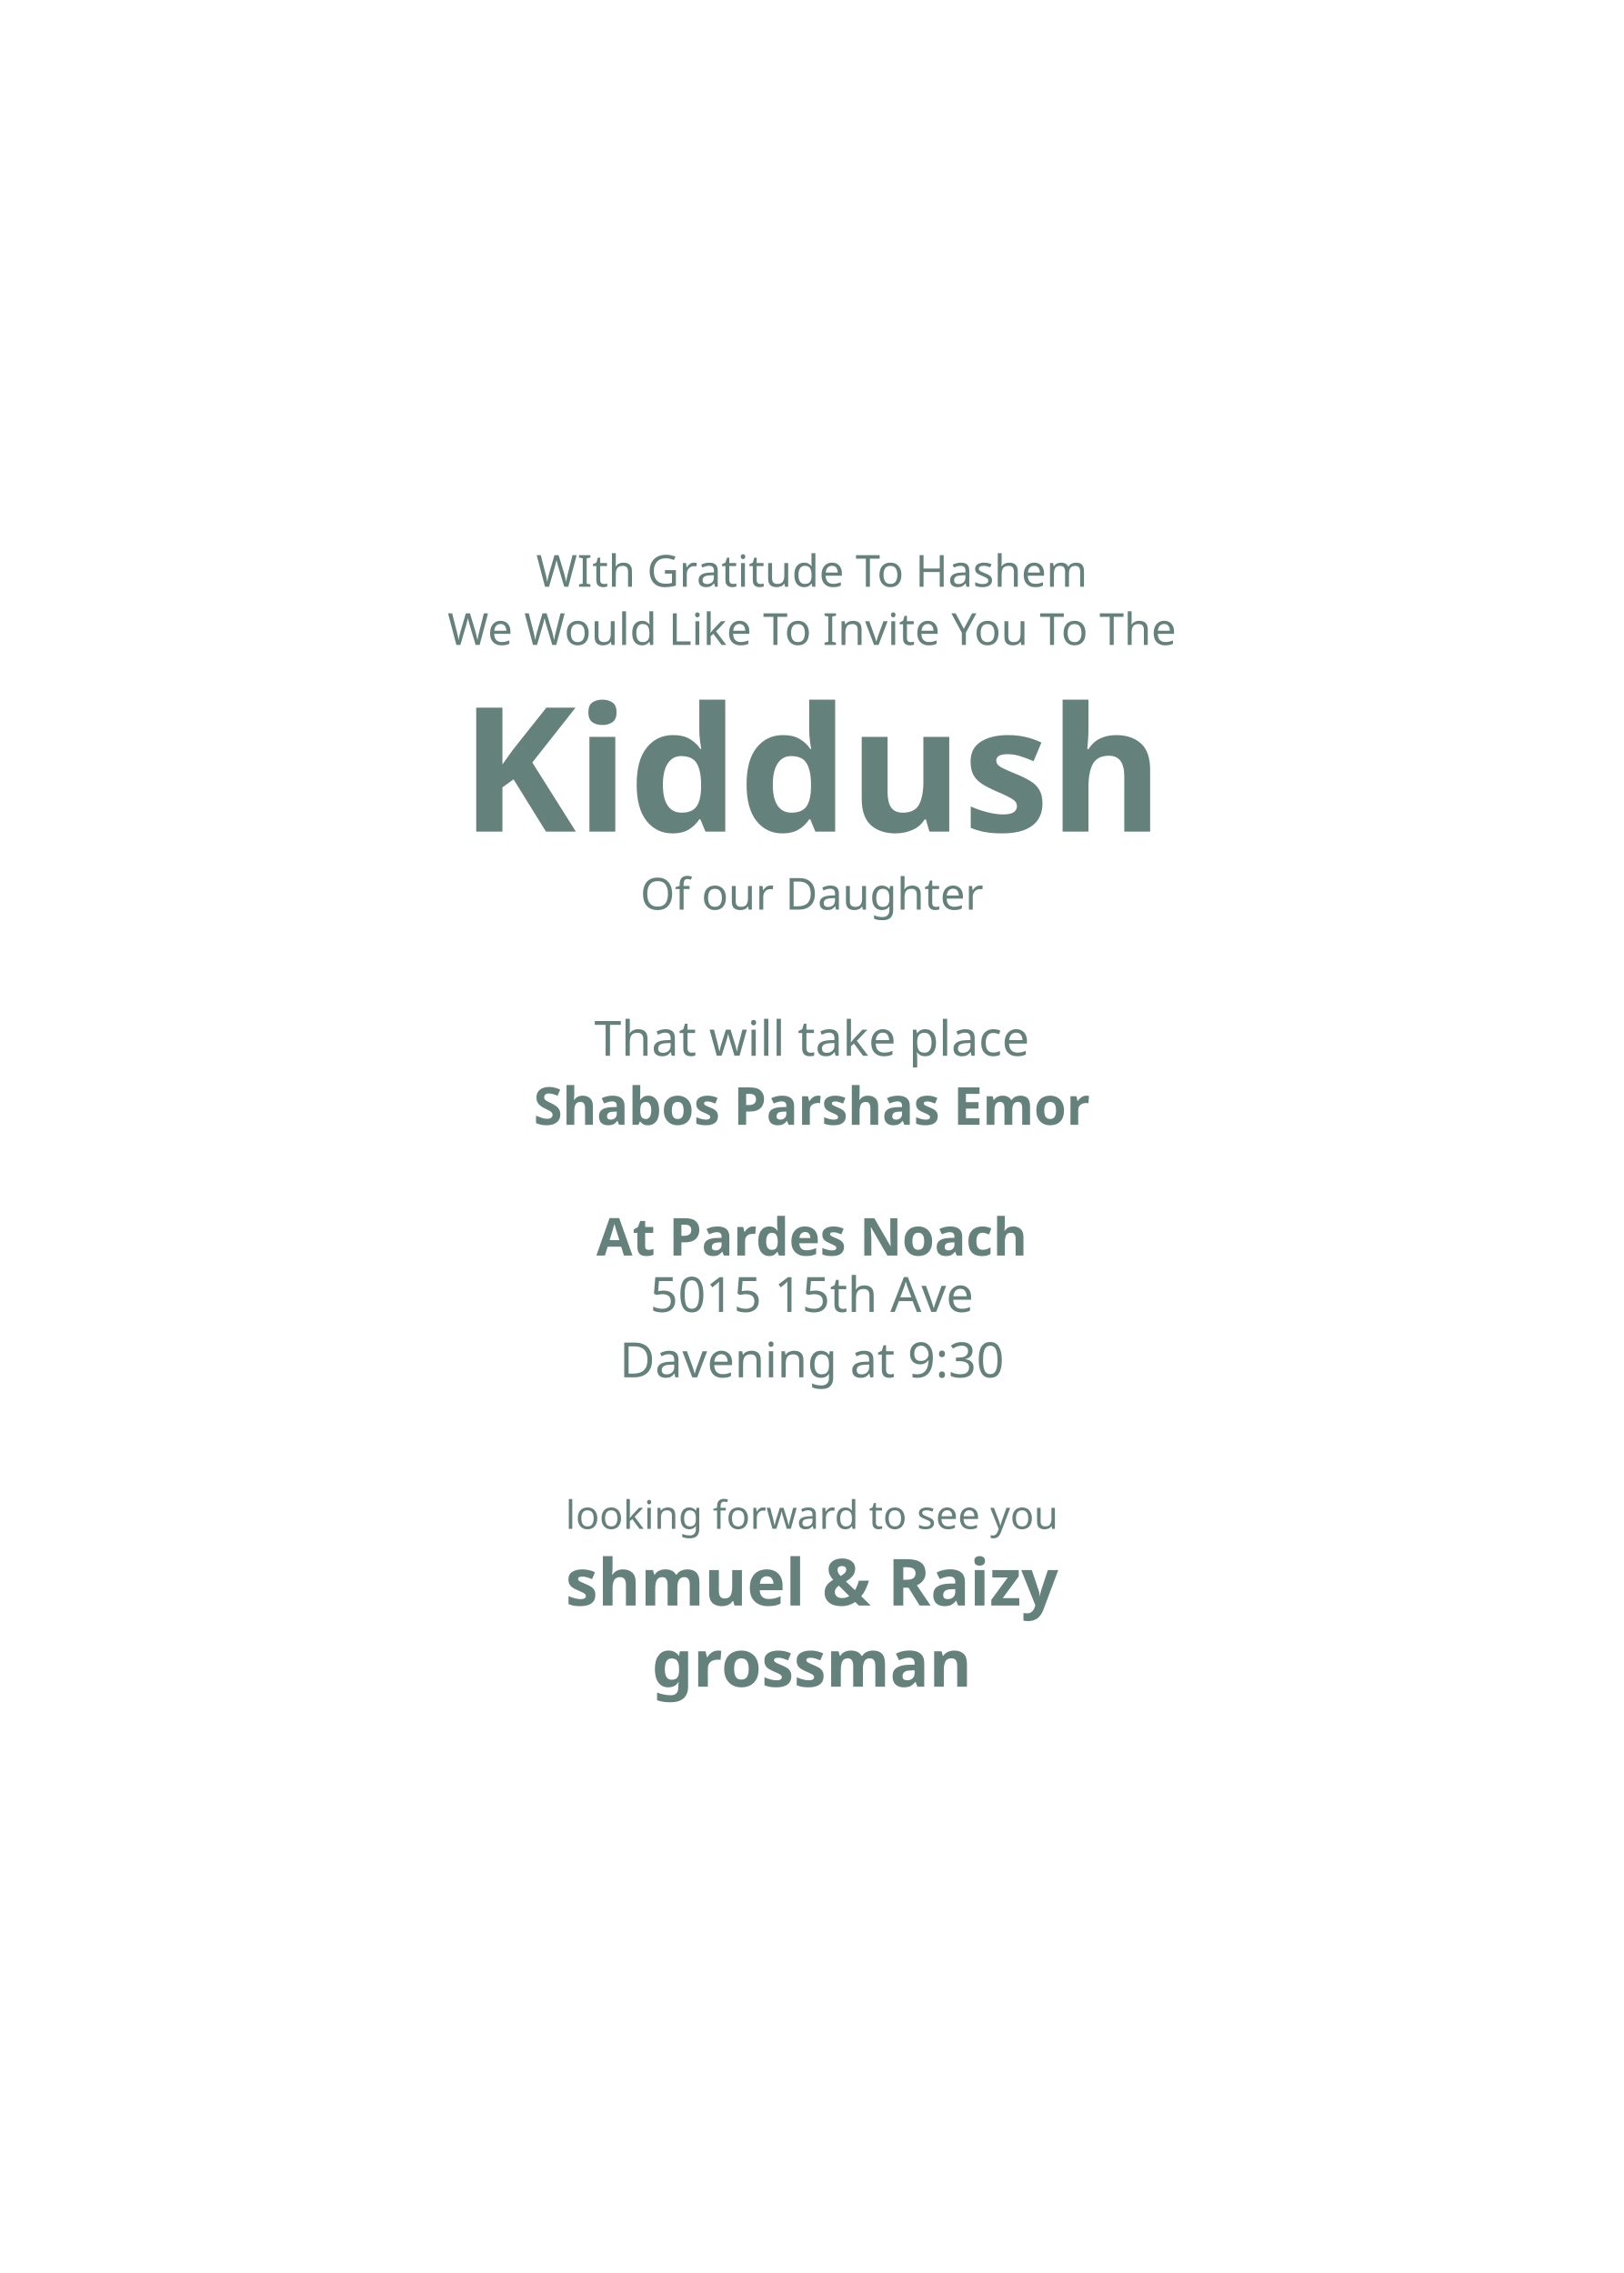
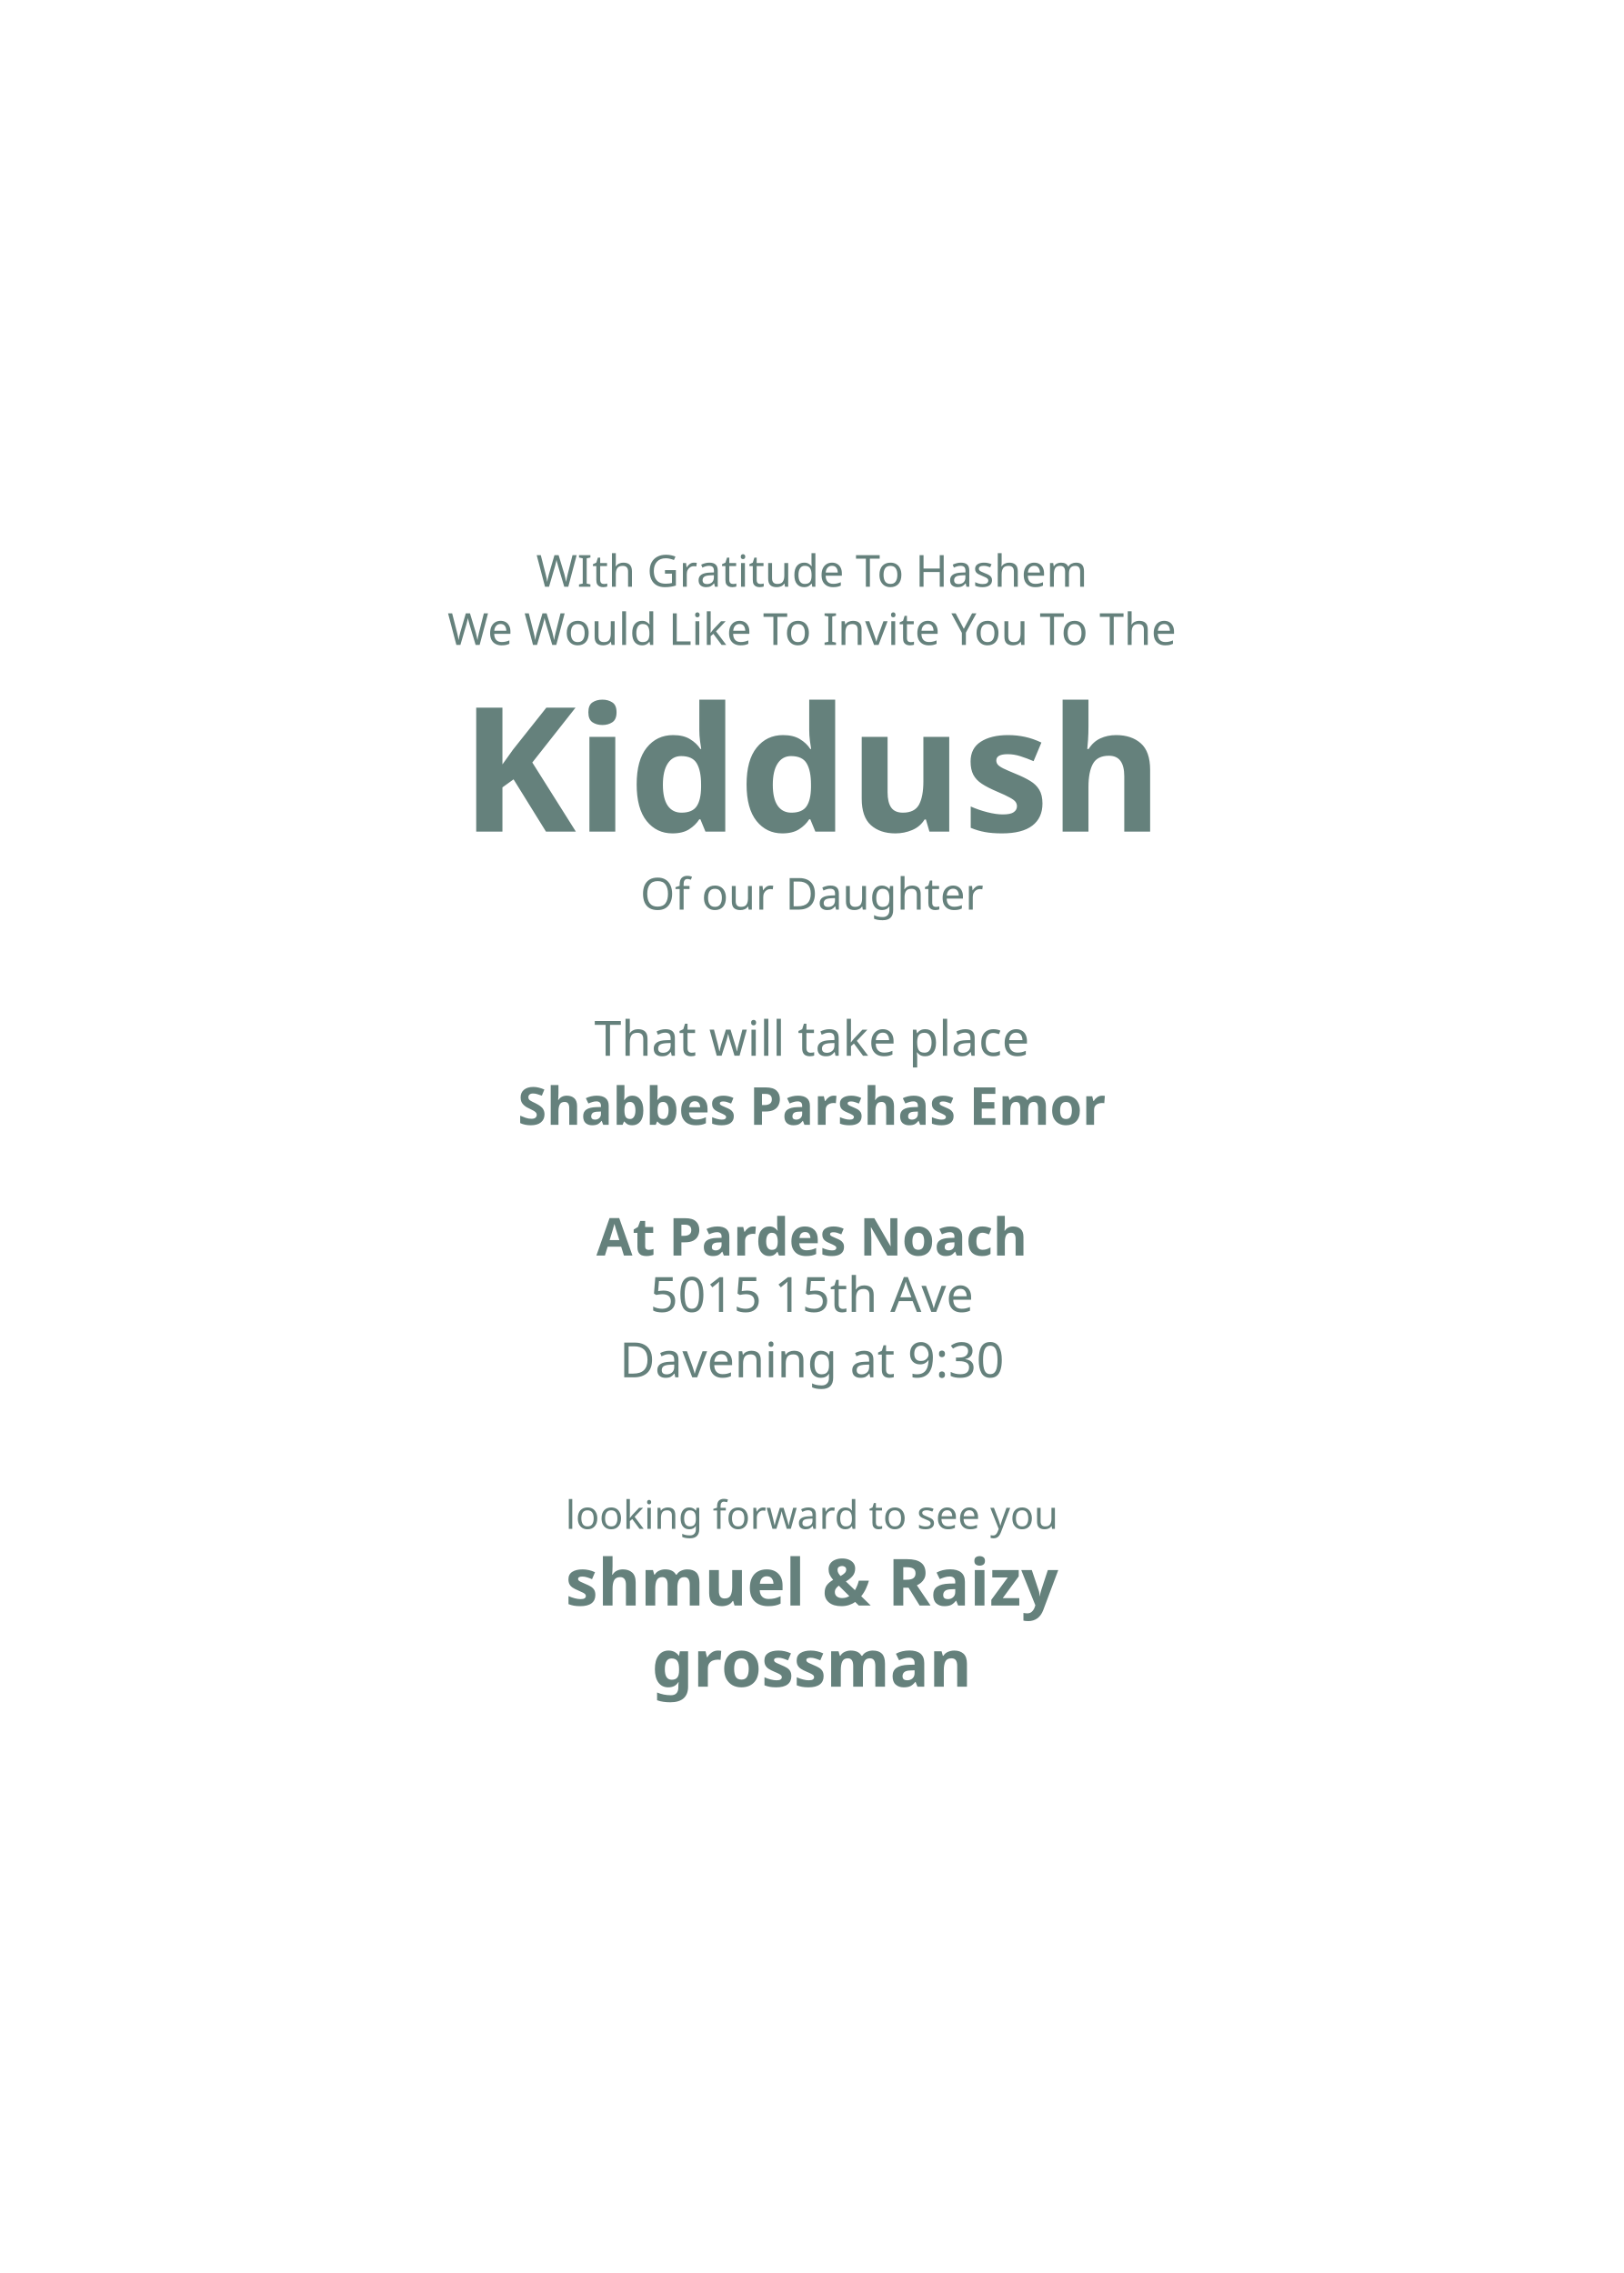
<svg xmlns="http://www.w3.org/2000/svg" id="Layer_1" data-name="Layer 1" viewBox="0 0 360 504">
  <g id="line_1">
    <text transform="translate(180 130.1)" fill="#65817c" font-family="Montserrat" font-weight="400" font-size="9.8" text-anchor="middle">
      <tspan x="0" y="0">WIth Gratitude To Hashem</tspan>
    </text>
  </g>
  <g id="line_2">
    <text transform="translate(180 143)" fill="#65817c" font-family="Montserrat" font-weight="400" font-size="9.8" text-anchor="middle">
      <tspan x="0" y="0">We Would Like To Invite You To The</tspan>
    </text>
  </g>
  <g id="line_3">
    <text transform="translate(180 184.4)" fill="#65817c" font-family="Montserrat" font-weight="600" font-size="38.5" text-anchor="middle">
      <tspan x="0" y="0">Kiddush</tspan>
    </text>
  </g>
  <g id="line_4">
    <text transform="translate(180 201.7)" fill="#65817c" font-family="Montserrat" font-weight="400" font-size="9.8" text-anchor="middle">
      <tspan x="0" y="0">Of our Daughter</tspan>
    </text>
  </g>
  <g id="line_5">
    <text transform="translate(180 234.1)" fill="#65817c" font-family="Montserrat" font-weight="400" font-size="10.8" text-anchor="middle">
      <tspan x="0" y="0">That will take place</tspan>
    </text>
  </g>
  <g id="day*">
    <text transform="translate(180 249.4)" fill="#65817c" font-family="Montserrat" font-weight="600" font-size="11.6" text-anchor="middle">
-       <tspan x="0" y="0">Shabos Parshas Emor</tspan>
+       <tspan x="0" y="0">Shabbes Parshas Emor</tspan>
    </text>
  </g>
  <g id="hall*">
    <text transform="translate(180 278.4)" fill="#65817c" font-family="Montserrat" font-weight="600" font-size="11.6" text-anchor="middle">
      <tspan x="0" y="0">At Pardes Noach</tspan>
    </text>
  </g>
  <g id="street*">
    <text transform="translate(180 290.9)" fill="#65817c" font-family="Montserrat" font-weight="400" font-size="10.8" text-anchor="middle">
      <tspan x="0" y="0">5015 15th Ave</tspan>
    </text>
  </g>
  <g id="time*">
    <text transform="translate(180 305.4)" fill="#65817c" font-family="Montserrat" font-weight="400" font-size="10.8" text-anchor="middle">
      <tspan x="0" y="0">Davening at 9:30</tspan>
    </text>
  </g>
  <g id="greeting">
    <text transform="translate(180 339)" fill="#65817c" font-family="Lexend" font-weight="400" font-size="8.7" text-anchor="middle">
      <tspan x="0" y="0">looking forward to see you</tspan>
    </text>
  </g>
  <g id="host_name*">
    <text transform="translate(180 356)" fill="#65817c" font-family="Montserrat" font-weight="600" font-size="14.4" text-anchor="middle">
      <tspan x="0" y="0">shmuel &amp; Raizy </tspan>
    </text>
  </g>
  <g id="last_name*">
    <text transform="translate(180 374)" fill="#65817c" font-family="Montserrat" font-weight="600" font-size="14.4" text-anchor="middle">
      <tspan x="0" y="0">grossman</tspan>
    </text>
  </g>
</svg>
